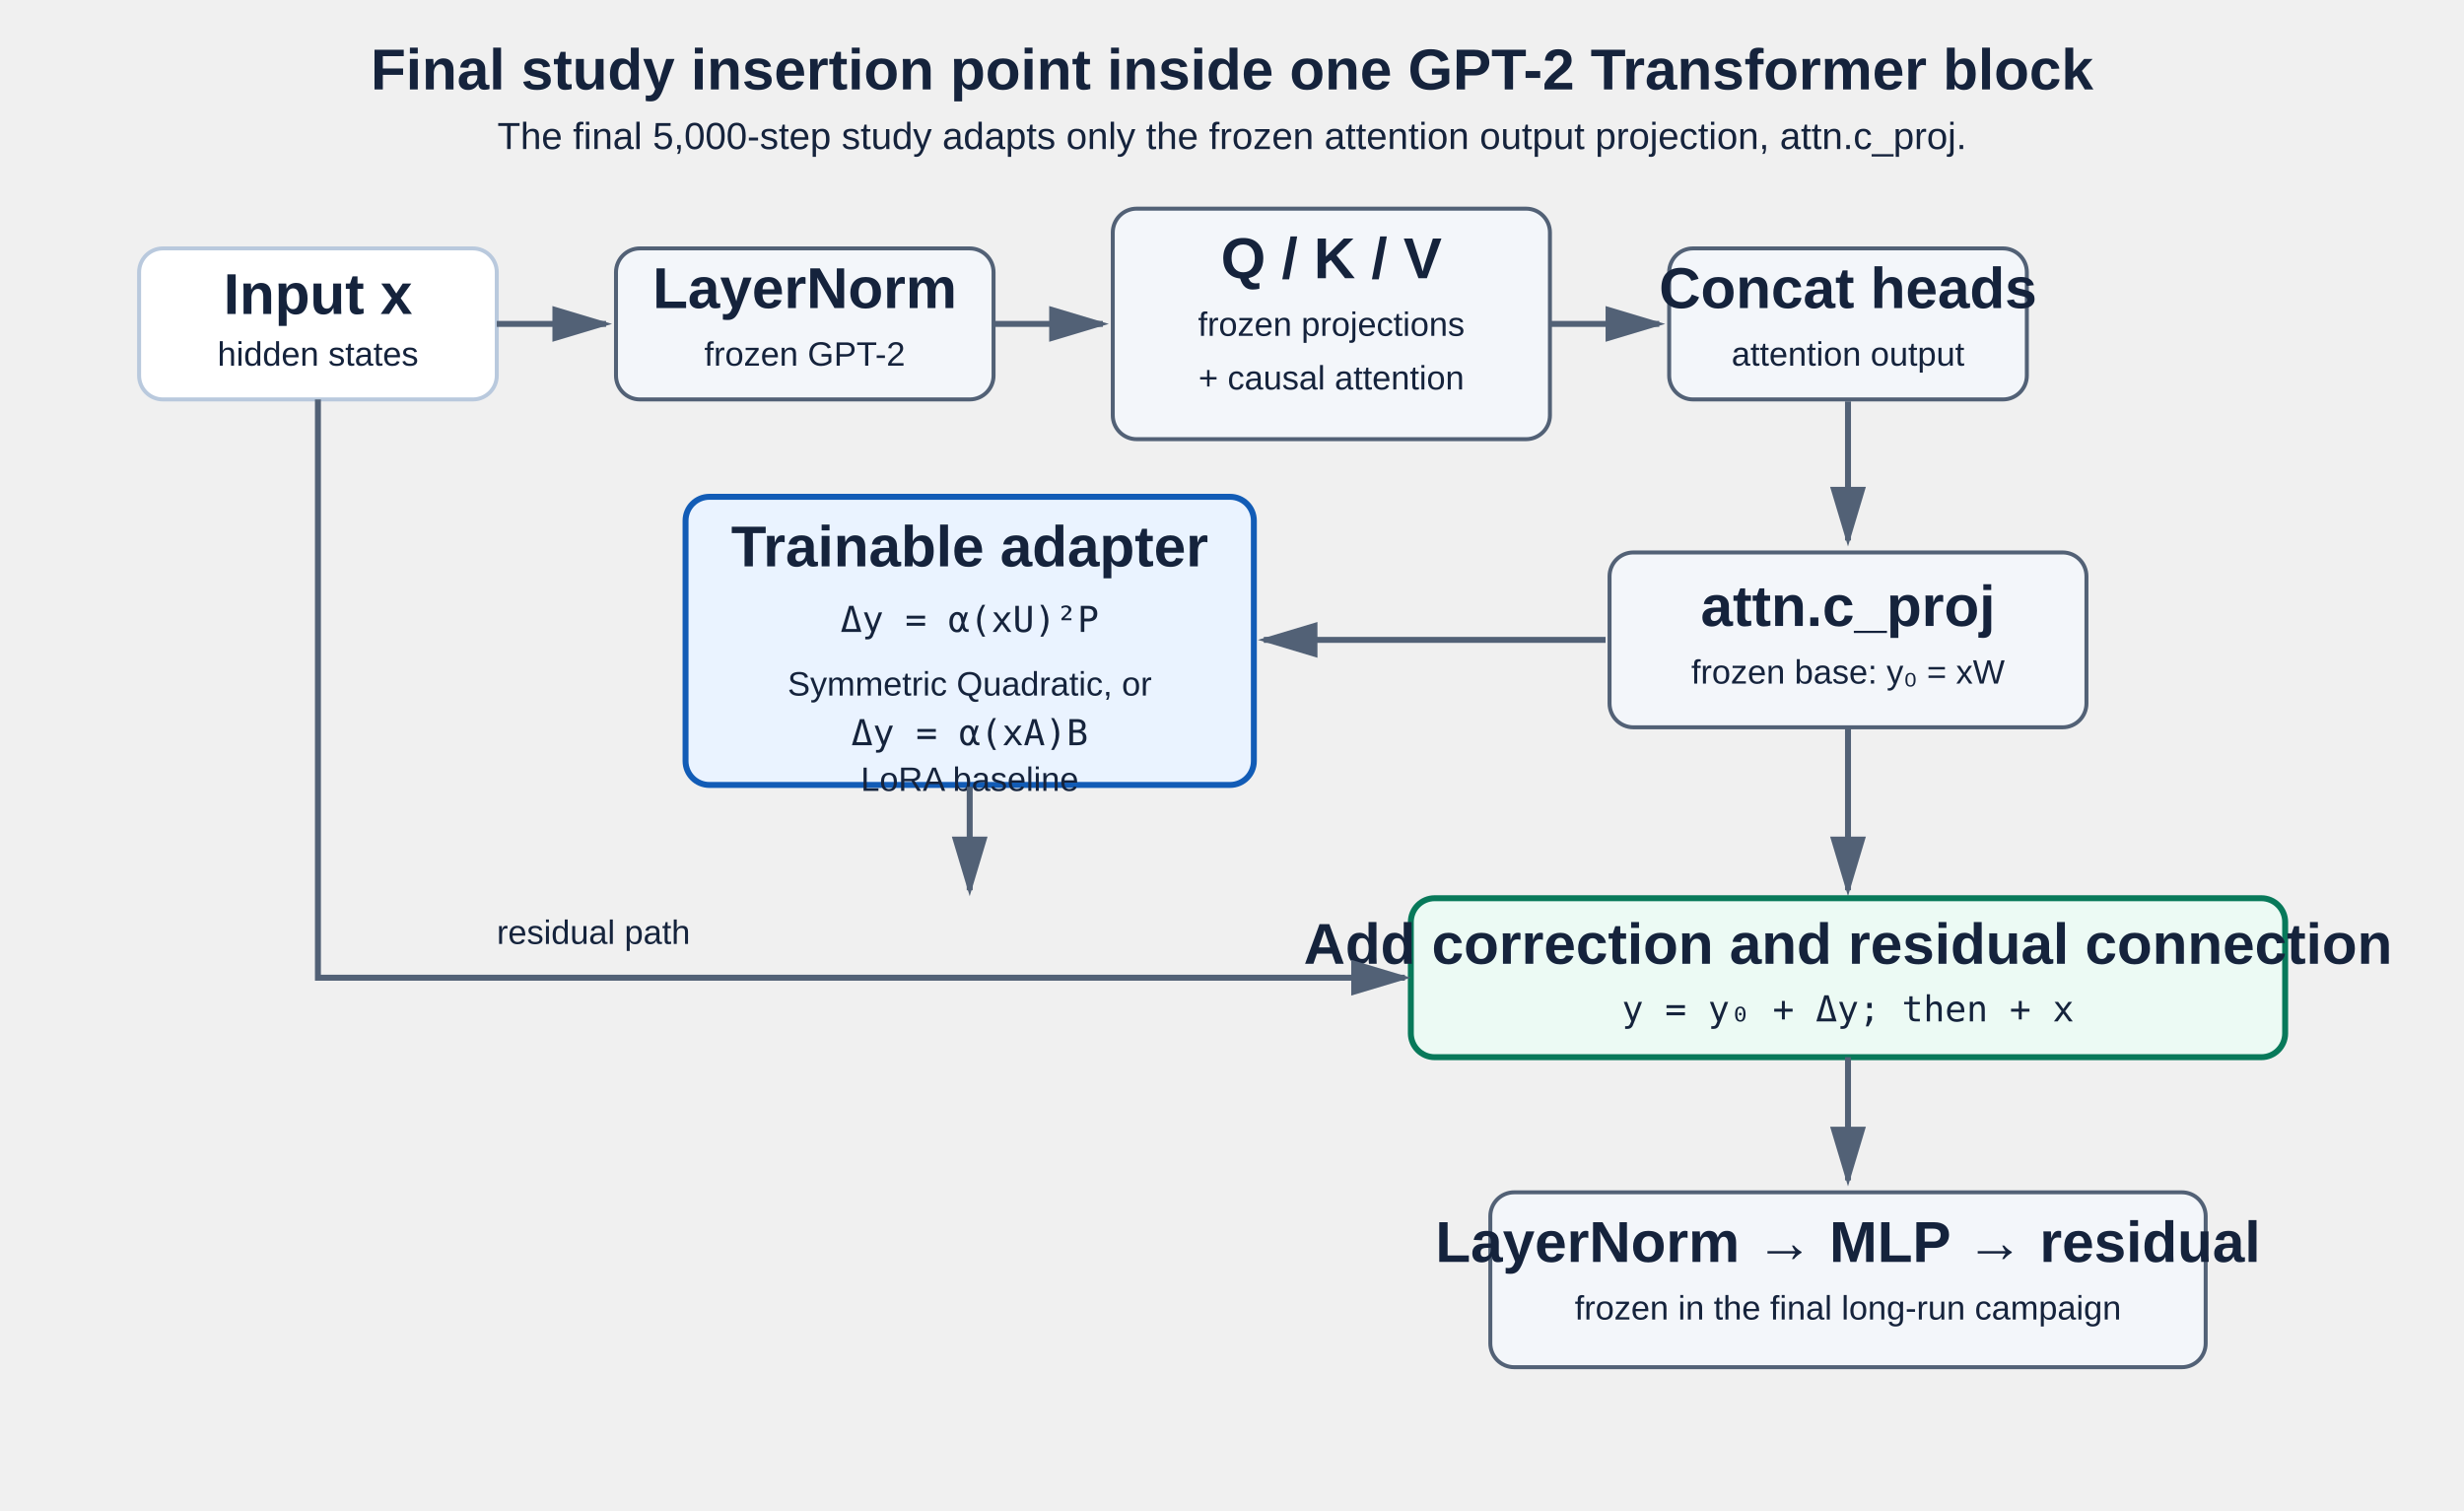
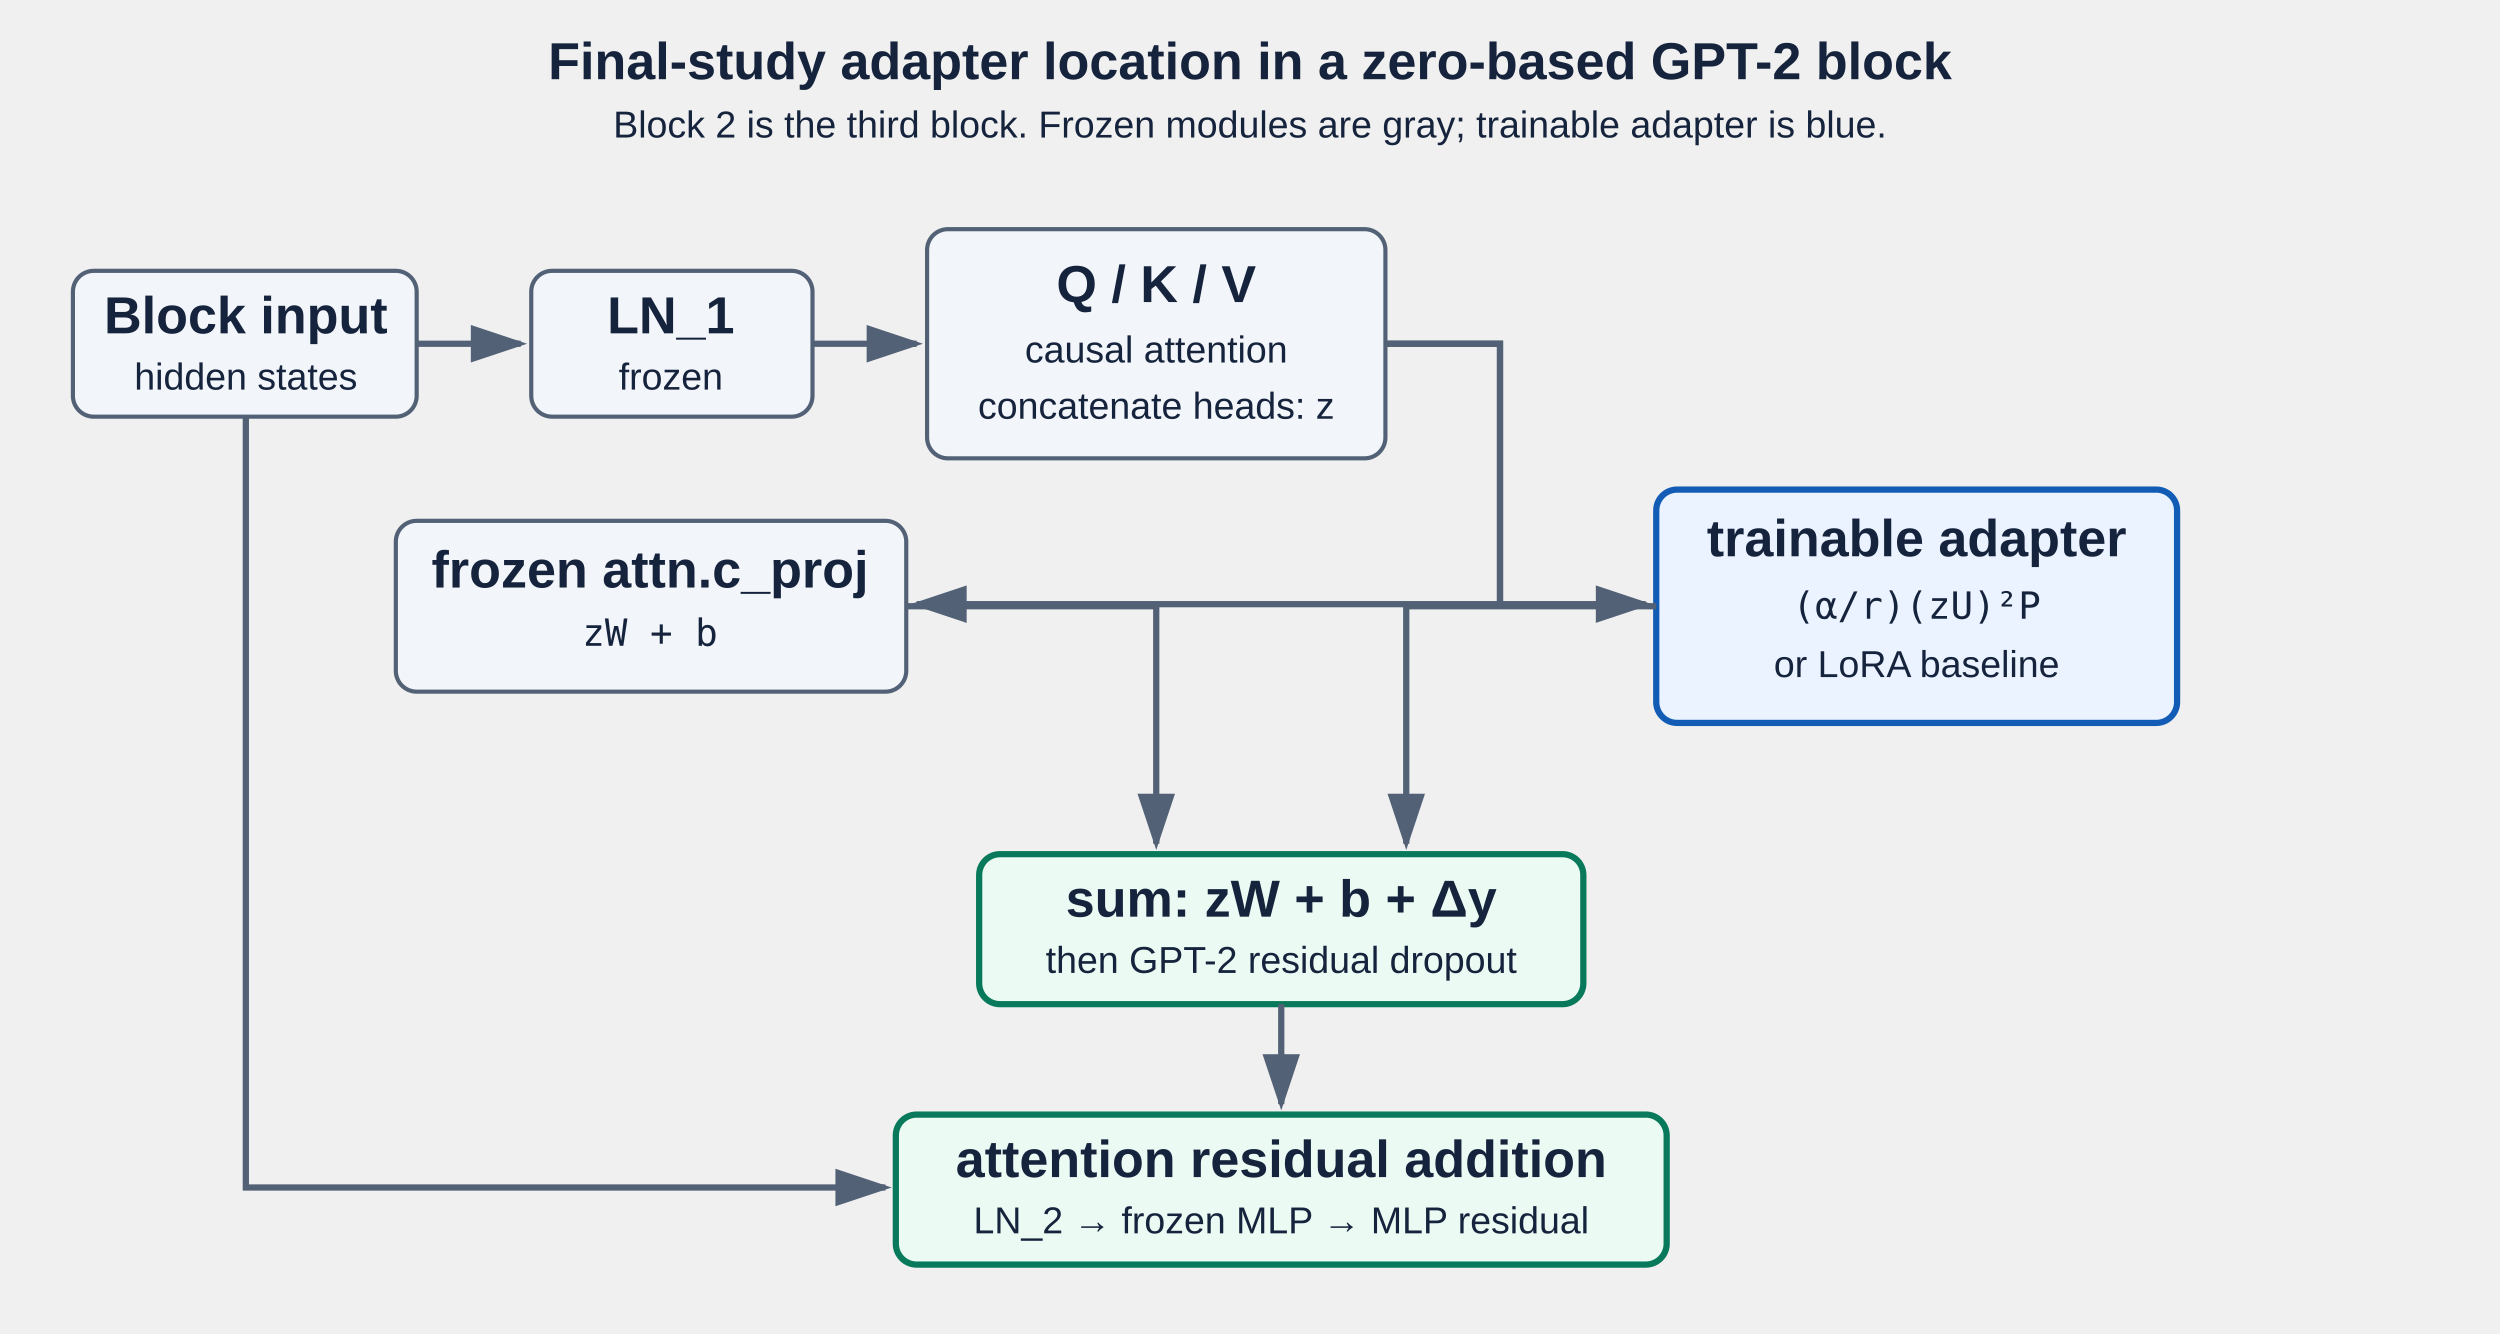
- <svg xmlns="http://www.w3.org/2000/svg" viewBox="0 0 1240 760" role="img" aria-labelledby="title desc">
-   <style>text{font-family:Arial,sans-serif;fill:#15233c}.h{font-size:29px;font-weight:700}.s{font-size:19px}.m{font-size:17px}.f{font-family:monospace;font-size:18px}.b{fill:#fff;stroke:#b9c9dd;stroke-width:2}.frozen{fill:#f3f6fa;stroke:#526176;stroke-width:2}.train{fill:#eaf3ff;stroke:#125cb6;stroke-width:3}.res{fill:#ecfaf4;stroke:#08795a;stroke-width:3}.a{stroke:#526176;stroke-width:3;fill:none;marker-end:url(#arr)}</style>
+ <svg xmlns="http://www.w3.org/2000/svg" viewBox="0 0 1200 640" role="img" aria-labelledby="t d">
+   <style>text{font-family:Arial,sans-serif;fill:#15233c}.h{font-size:25px;font-weight:700}.s{font-size:18px}.f{font:18px monospace}.fr{fill:#f2f5f9;stroke:#526176;stroke-width:2}.tr{fill:#eaf3ff;stroke:#125cb6;stroke-width:3}.sum{fill:#ecfaf4;stroke:#08795a;stroke-width:3}.a{stroke:#526176;stroke-width:3;fill:none;marker-end:url(#m)}</style>
  <defs>
-     <marker id="arr" markerWidth="10" markerHeight="10" refX="9" refY="3" orient="auto">
-       <path d="M0,0L10,3L0,6Z" fill="#526176" />
+     <marker id="m" markerWidth="9" markerHeight="9" refX="8" refY="3" orient="auto">
+       <path d="M0 0L9 3L0 6Z" fill="#526176" />
    </marker>
  </defs>
-   <text x="620" y="45" text-anchor="middle" class="h">Final study insertion point inside one GPT-2 Transformer block</text>
-   <text x="620" y="75" text-anchor="middle" class="s">The final 5,000-step study adapts only the frozen attention output projection, attn.c_proj.</text>
-   <rect x="70" y="125" width="180" height="76" rx="12" class="b" />
-   <text x="160" y="158" text-anchor="middle" class="h">Input x</text>
-   <text x="160" y="184" text-anchor="middle" class="m">hidden states</text>
-   <line x1="250" y1="163" x2="305" y2="163" class="a" />
-   <rect x="310" y="125" width="190" height="76" rx="12" class="frozen" />
-   <text x="405" y="155" text-anchor="middle" class="h">LayerNorm</text>
-   <text x="405" y="184" text-anchor="middle" class="m">frozen GPT-2</text>
-   <line x1="500" y1="163" x2="555" y2="163" class="a" />
-   <rect x="560" y="105" width="220" height="116" rx="12" class="frozen" />
-   <text x="670" y="140" text-anchor="middle" class="h">Q / K / V</text>
-   <text x="670" y="169" text-anchor="middle" class="m">frozen projections</text>
-   <text x="670" y="196" text-anchor="middle" class="m">+ causal attention</text>
-   <line x1="780" y1="163" x2="835" y2="163" class="a" />
-   <rect x="840" y="125" width="180" height="76" rx="12" class="frozen" />
-   <text x="930" y="155" text-anchor="middle" class="h">Concat heads</text>
-   <text x="930" y="184" text-anchor="middle" class="m">attention output</text>
-   <line x1="930" y1="202" x2="930" y2="272" class="a" />
-   <rect x="810" y="278" width="240" height="88" rx="12" class="frozen" />
-   <text x="930" y="315" text-anchor="middle" class="h">attn.c_proj</text>
-   <text x="930" y="344" text-anchor="middle" class="m">frozen base: y₀ = xW</text>
-   <line x1="808" y1="322" x2="636" y2="322" class="a" />
-   <rect x="345" y="250" width="286" height="145" rx="12" class="train" />
-   <text x="488" y="285" text-anchor="middle" class="h">Trainable adapter</text>
-   <text x="488" y="318" text-anchor="middle" class="f">Δy = α(xU)²P</text>
-   <text x="488" y="350" text-anchor="middle" class="m">Symmetric Quadratic, or</text>
-   <text x="488" y="375" text-anchor="middle" class="f">Δy = α(xA)B</text>
-   <text x="488" y="398" text-anchor="middle" class="m">LoRA baseline</text>
-   <line x1="930" y1="366" x2="930" y2="448" class="a" />
-   <line x1="488" y1="396" x2="488" y2="448" class="a" />
-   <rect x="710" y="452" width="440" height="80" rx="12" class="res" />
-   <text x="930" y="485" text-anchor="middle" class="h">Add correction and residual connection</text>
-   <text x="930" y="514" text-anchor="middle" class="f">y = y₀ + Δy; then + x</text>
-   <line x1="930" y1="532" x2="930" y2="594" class="a" />
-   <rect x="750" y="600" width="360" height="88" rx="12" class="frozen" />
-   <text x="930" y="635" text-anchor="middle" class="h">LayerNorm → MLP → residual</text>
-   <text x="930" y="664" text-anchor="middle" class="m">frozen in the final long-run campaign</text>
-   <path d="M160 201V492H707" class="a" />
-   <text x="250" y="475" class="m">residual path</text>
+   <text x="600" y="38" text-anchor="middle" class="h">Final-study adapter location in a zero-based GPT-2 block</text>
+   <text x="600" y="66" text-anchor="middle" class="s">Block 2 is the third block. Frozen modules are gray; trainable adapter is blue.</text>
+   <rect x="35" y="130" width="165" height="70" rx="10" class="fr" />
+   <text x="118" y="160" text-anchor="middle" class="h">Block input</text>
+   <text x="118" y="187" text-anchor="middle" class="s">hidden states</text>
+   <path d="M200 165H250" class="a" />
+   <rect x="255" y="130" width="135" height="70" rx="10" class="fr" />
+   <text x="322" y="160" text-anchor="middle" class="h">LN_1</text>
+   <text x="322" y="187" text-anchor="middle" class="s">frozen</text>
+   <path d="M390 165H440" class="a" />
+   <rect x="445" y="110" width="220" height="110" rx="10" class="fr" />
+   <text x="555" y="145" text-anchor="middle" class="h">Q / K / V</text>
+   <text x="555" y="174" text-anchor="middle" class="s">causal attention</text>
+   <text x="555" y="201" text-anchor="middle" class="s">concatenate heads: z</text>
+   <path d="M665 165H720V290H440" class="a" />
+   <path d="M665 165H720V290H790" class="a" />
+   <rect x="190" y="250" width="245" height="82" rx="10" class="fr" />
+   <text x="312" y="282" text-anchor="middle" class="h">frozen attn.c_proj</text>
+   <text x="312" y="310" text-anchor="middle" class="f">zW + b</text>
+   <rect x="795" y="235" width="250" height="112" rx="10" class="tr" />
+   <text x="920" y="267" text-anchor="middle" class="h">trainable adapter</text>
+   <text x="920" y="297" text-anchor="middle" class="f">(α/r)(zU)²P</text>
+   <text x="920" y="325" text-anchor="middle" class="s">or LoRA baseline</text>
+   <path d="M435 291H555V405" class="a" />
+   <path d="M795 291H675V405" class="a" />
+   <rect x="470" y="410" width="290" height="72" rx="10" class="sum" />
+   <text x="615" y="440" text-anchor="middle" class="h">sum: zW + b + Δy</text>
+   <text x="615" y="467" text-anchor="middle" class="s">then GPT-2 residual dropout</text>
+   <path d="M615 482V530" class="a" />
+   <rect x="430" y="535" width="370" height="72" rx="10" class="sum" />
+   <text x="615" y="565" text-anchor="middle" class="h">attention residual addition</text>
+   <text x="615" y="592" text-anchor="middle" class="s">LN_2 → frozen MLP → MLP residual</text>
+   <path d="M118 200V570H425" class="a" />
</svg>
